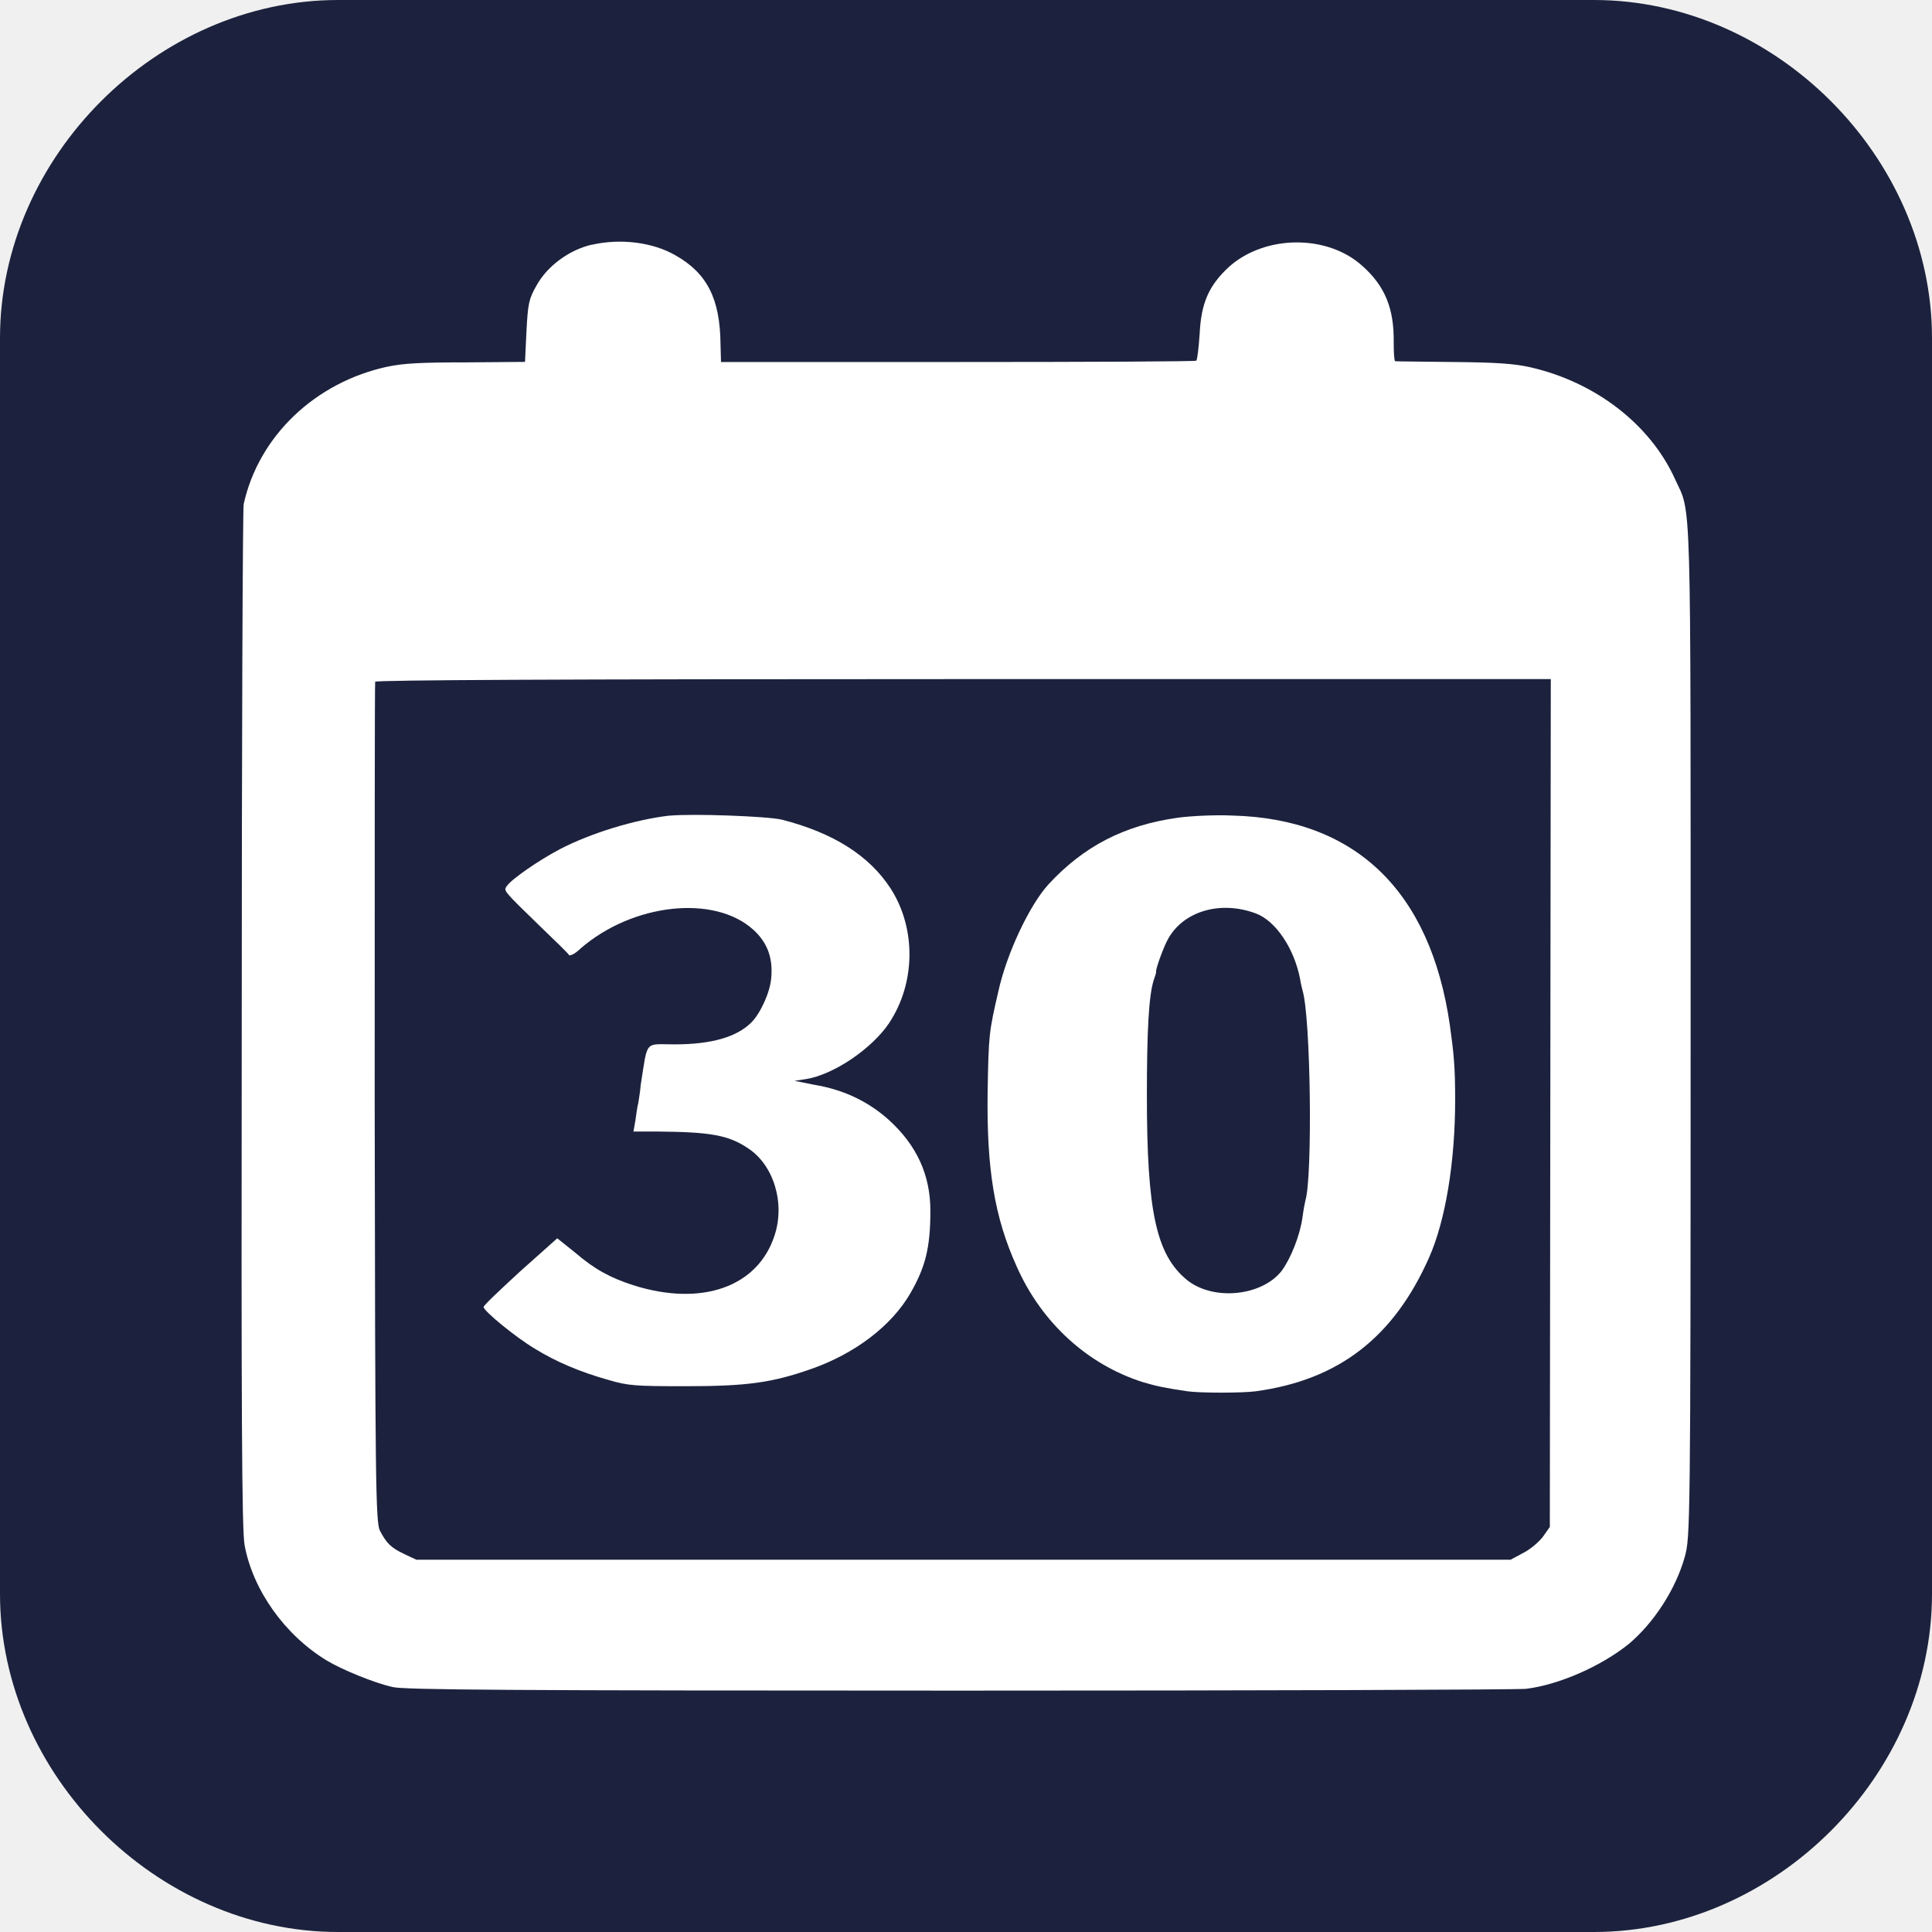
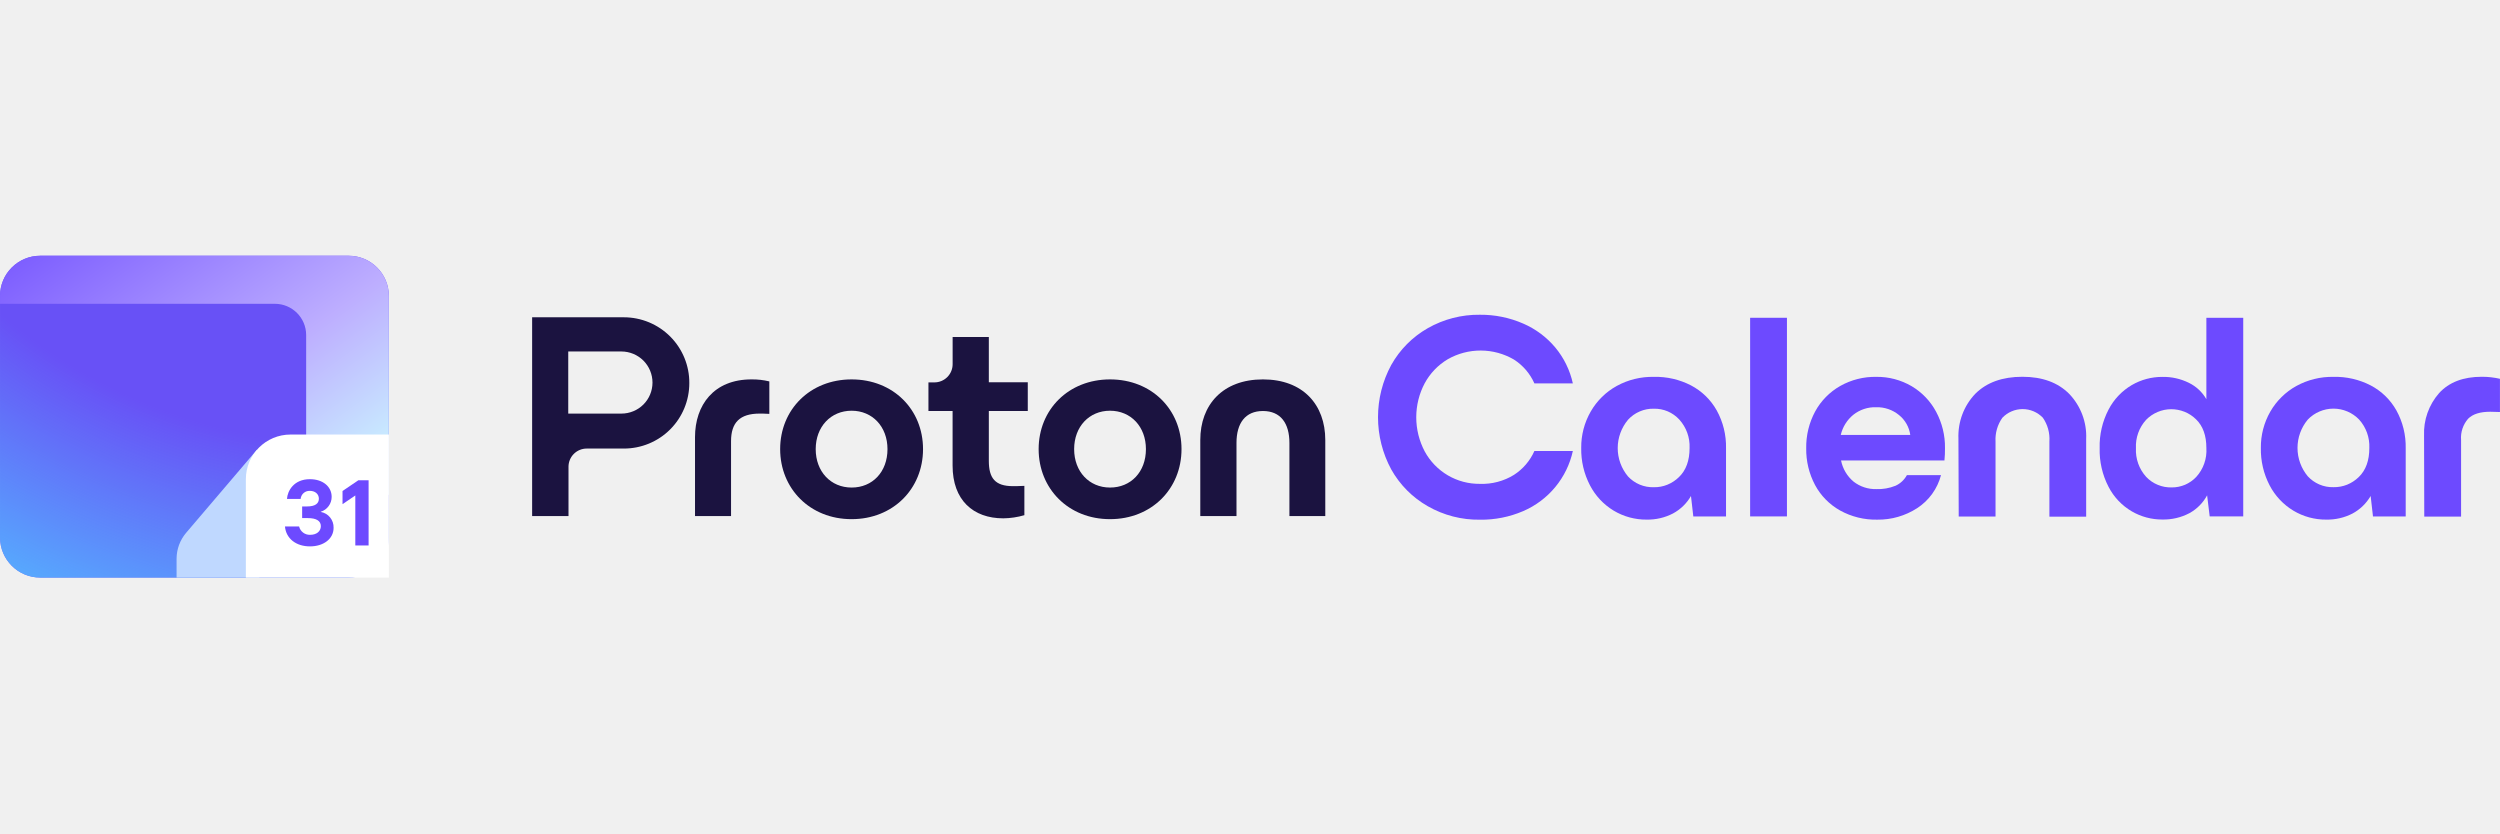
- <svg xmlns="http://www.w3.org/2000/svg" width="128" height="128" version="1.1" viewBox="0 0 5.12 5.12">
-   <g transform="scale(.32)">
-     <path d="m2.8 0h10.4c1.5 0 2.8 1.3 2.8 2.8v10.4c0 1.5-1.3 2.8-2.8 2.8h-10.4c-1.5 0-2.8-1.3-2.8-2.8v-10.4c0-1.5 1.3-2.8 2.8-2.8z" fill="#1c223d" />
-     <g fill="#fff">
-       <path d="m4.902 2.026c-0.189 0.043-0.37 0.178-0.458 0.337-0.064 0.112-0.072 0.149-0.084 0.38l-0.012 0.254-0.482 0.004c-0.374 0-0.522 0.007-0.659 0.036-0.599 0.13-1.065 0.576-1.189 1.138-0.008 0.04-0.016 1.964-0.016 4.272-0.004 3.206 0 4.235 0.024 4.351 0.068 0.37 0.333 0.743 0.679 0.953 0.125 0.076 0.398 0.188 0.55 0.221 0.104 0.022 0.92 0.029 4.688 0.029 2.511 0 4.623-0.007 4.696-0.015 0.269-0.033 0.619-0.185 0.852-0.373 0.205-0.174 0.386-0.449 0.462-0.721 0.044-0.159 0.048-0.25 0.048-4.359 0-4.569 8e-3 -4.264-0.129-4.565-0.205-0.453-0.659-0.804-1.201-0.927-0.129-0.029-0.277-0.04-0.635-0.043-0.261-0.004-0.478-0.004-0.482-0.007-8e-3 -0.004-0.012-0.072-0.012-0.156 4e-3 -0.279-0.072-0.467-0.261-0.634-0.289-0.261-0.803-0.257-1.101 0.007-0.169 0.156-0.233 0.301-0.245 0.558-0.008 0.116-0.02 0.217-0.028 0.221-0.012 0.007-0.9 0.011-1.98 0.011h-1.956l-0.004-0.149c-0.004-0.377-0.112-0.587-0.374-0.735-0.189-0.109-0.458-0.141-0.691-0.087zm7.937 7.108-4e-3 3.511-0.056 0.08c-0.032 0.043-0.104 0.105-0.161 0.134l-0.108 0.058h-9.062l-0.1-0.047c-0.112-0.054-0.145-0.087-0.201-0.192-0.036-0.069-0.04-0.38-0.044-3.543 0-1.906 0-3.474 0.004-3.489 0.008-0.014 1.466-0.022 4.872-0.022h4.864z" />
-       <path d="m5.548 6.754c-0.289 0.033-0.655 0.145-0.912 0.279-0.173 0.091-0.398 0.246-0.438 0.304-0.028 0.04-0.04 0.029 0.285 0.344 0.121 0.116 0.225 0.217 0.229 0.228 0.008 0.011 0.052-0.011 0.096-0.054 0.43-0.373 1.105-0.449 1.43-0.156 0.112 0.101 0.165 0.228 0.149 0.399-0.008 0.116-0.088 0.293-0.165 0.37-0.121 0.12-0.329 0.181-0.635 0.181-0.253 0-0.221-0.043-0.281 0.337-0.004 0.054-0.016 0.12-0.02 0.149-0.008 0.025-0.016 0.091-0.024 0.145l-0.016 0.091h0.209c0.426 0.004 0.578 0.029 0.739 0.138 0.213 0.138 0.309 0.453 0.221 0.721-0.137 0.427-0.603 0.594-1.173 0.413-0.189-0.062-0.317-0.13-0.482-0.272l-0.145-0.116-0.305 0.272c-0.165 0.152-0.305 0.283-0.305 0.297 0 0.033 0.265 0.25 0.422 0.344 0.177 0.109 0.37 0.192 0.615 0.261 0.161 0.047 0.217 0.051 0.635 0.051 0.51 0 0.715-0.029 1.036-0.141 0.366-0.127 0.671-0.359 0.827-0.63 0.125-0.217 0.165-0.38 0.165-0.681 0-0.297-0.112-0.543-0.345-0.754-0.169-0.152-0.374-0.25-0.615-0.29l-0.165-0.033 0.092-0.014c0.233-0.036 0.55-0.254 0.691-0.464 0.221-0.333 0.225-0.786 0.012-1.116-0.177-0.272-0.474-0.46-0.9-0.569-0.125-0.029-0.747-0.051-0.928-0.033z" />
-       <path d="m9.754 6.772c-0.442 0.062-0.779 0.235-1.073 0.554-0.157 0.174-0.345 0.572-0.414 0.888-0.076 0.33-0.08 0.351-0.088 0.837-0.008 0.63 0.056 1.029 0.241 1.438 0.205 0.464 0.586 0.812 1.044 0.957 0.112 0.033 0.173 0.047 0.37 0.076 0.1 0.015 0.454 0.015 0.566 0 0.687-0.094 1.141-0.446 1.434-1.105 0.137-0.308 0.217-0.793 0.217-1.312 0-0.275-0.012-0.384-0.044-0.616-0.161-1.112-0.783-1.71-1.804-1.735-0.145-0.007-0.345 0.004-0.45 0.018zm0.647 0.793c0.165 0.062 0.317 0.29 0.366 0.543 4e-3 0.033 0.016 0.076 0.02 0.094 0.068 0.221 0.084 1.54 0.024 1.739-0.004 0.015-0.016 0.076-0.024 0.138-0.02 0.149-0.096 0.341-0.173 0.446-0.165 0.21-0.566 0.25-0.783 0.076-0.257-0.21-0.333-0.569-0.333-1.529 0-0.54 0.016-0.826 0.056-0.953 0.012-0.036 0.024-0.069 0.02-0.072-0.004-0.022 0.064-0.21 0.1-0.272 0.129-0.232 0.438-0.319 0.727-0.21z" />
+ <svg xmlns="http://www.w3.org/2000/svg" xmlns:xlink="http://www.w3.org/1999/xlink" width="384" height="128" version="1.1" viewBox="0 0 101.6 33.867">
+   <defs>
+     <clipPath id="SVGID_00000105420603307973847840000001962748725144359566_">
+       <use xlink:href="#SVGID_1_" />
+     </clipPath>
+     <radialGradient id="SVGID_00000039113882568430525240000007636065366738306982_" cx="2743.7" cy="787.58" r="1" gradientTransform="matrix(-472.9 1270.2 1692.6 630.18 -34896 -3981694)" gradientUnits="userSpaceOnUse">
+       <stop stop-color="#54B7FF" stop-opacity="0" offset=".556" />
+       <stop stop-color="#54B7FF" offset=".994" />
+     </radialGradient>
+     <linearGradient id="SVGID_00000176725197834726512400000003066602754912228770_" x1="796.82" x2="203.77" y1="249.42" y2="1067.3" gradientTransform="matrix(1,0,0,-1,0,786)" gradientUnits="userSpaceOnUse">
+       <stop stop-color="#C8E8FF" offset="0" />
+       <stop stop-color="#BDAEFF" offset=".307" />
+       <stop stop-color="#6D4AFF" offset="1" />
+     </linearGradient>
+     <rect id="SVGID_1_" width="6098" height="785" />
+   </defs>
+   <g transform="matrix(.016661 0 0 .016661 -.00039517 10.394)">
+     <clipPath>
+       <use xlink:href="#SVGID_1_" />
+     </clipPath>
+     <g clip-path="url(#SVGID_00000105420603307973847840000001962748725144359566_)">
+       <g fill="#6d4aff">
+         <path class="st1" d="m3482.8 611c-37.3-21.2-68.2-52.3-89.2-89.8-21.2-39.1-32.3-82.9-32.3-127.4s11.1-88.3 32.3-127.4c21-37.5 51.8-68.5 89.2-89.8 38.7-22 82.6-33.3 127.1-32.7 36.3-0.3 72.3 7 105.5 21.5 30.4 13.1 57.3 33.2 78.5 58.6 21 25.3 35.6 55.3 42.7 87.4h-93.8c-10.6-23.9-27.9-44.1-49.9-58.2-24.5-14.3-52.3-21.9-80.7-22s-56.3 7.2-80.9 21.3c-23.6 14.1-43 34.3-56.1 58.5-13.6 25.6-20.6 54.1-20.6 83.1s7.1 57.5 20.6 83.1c13.1 24.2 32.6 44.4 56.4 58.4s50.9 21.1 78.5 20.8c29.2 1 58-6.6 82.8-21.9 22-14.2 39.3-34.4 49.9-58.3h93.8c-7.1 32.3-21.8 62.5-42.9 88s-47.9 45.6-78.3 58.7c-33.3 14.3-69.3 21.5-105.5 20.9-44.5 0.7-88.4-10.7-127.1-32.8z" />
+         <path class="st1" d="m4124.7 316.2c26.4 13.8 48.2 35 62.8 61 15.6 28.2 23.4 60.1 22.7 92.4v166.3h-79.8l-5.7-49.9c-10.4 18.1-25.6 32.8-44 42.7-19.7 10.2-41.7 15.3-63.9 14.9-28.4 0.3-56.3-7.3-80.7-21.9-24.6-14.9-44.6-36.3-57.8-61.8-14.6-28.1-21.9-59.3-21.3-91-0.4-31.1 7.6-61.8 23.1-88.8 15.1-26.3 37-47.9 63.5-62.5 27.7-15.2 58.9-22.8 90.5-22.2 31.5-0.8 62.6 6.4 90.6 20.8zm-29.3 223.7c17.3-16.6 25.9-40.2 25.9-71 1.1-25.5-7.9-50.3-24.9-69.2-7.9-8.6-17.6-15.5-28.3-20.1-10.8-4.6-22.4-6.8-34.1-6.5-11.8-0.3-23.5 2-34.4 6.7-10.8 4.6-20.6 11.6-28.5 20.3-16.2 19.4-25.1 43.9-25.1 69.1s8.9 49.7 25.1 69.1c8 8.6 17.8 15.4 28.7 20 10.9 4.5 22.6 6.7 34.4 6.3 11.3 0.2 22.6-1.9 33.1-6.2s20.1-10.6 28.1-18.5z" />
+         <path class="st1" d="m4358.7 635.8h-89.7v-484.5h89.8v484.5z" />
+         <path class="st1" d="m4743 499.4h-252.2c4 20.2 14.8 38.4 30.6 51.6 15.8 12.3 35.4 18.7 55.4 18.2 16 0.6 32-2.2 46.9-8.2 11.8-5.4 21.5-14.5 27.7-25.9h83.2c-8.7 33.2-29.4 61.9-58.2 80.6-29 18.7-62.8 28.5-97.3 28-31.6 0.7-62.9-7-90.6-22.3-25.9-14.5-47.1-36-61.1-62.1-14.7-27.6-22.1-58.5-21.6-89.8-0.5-31.3 7-62.2 21.9-89.8 14.2-26 35.4-47.5 61.1-62.1 26.9-15.1 57.2-22.8 88.1-22.2 30.2-0.4 59.9 7.5 86 22.7 25.3 15 46 36.6 59.8 62.5 14.6 27.3 22.1 57.8 21.6 88.8 0.1 9.9-0.3 20-1.3 30zm-222.3-111.5c-15.3 12.5-26.1 29.8-30.6 49.1h169.5c-2.6-19-12.4-36.3-27.4-48.4-15.7-12.9-35.5-19.7-55.8-19.1-20.1-0.7-39.9 5.9-55.7 18.4z" />
+         <path class="st1" d="m4777.1 446.1c-0.8-20.1 2.4-40.2 9.5-59.1s18-36.1 31.9-50.6c27.7-27.5 65.9-41.2 114.6-41.2s86.8 14 114.4 41.9c13.9 14.6 24.7 31.8 31.8 50.7s10.3 38.9 9.4 59.1v189.5h-89.7v-183.2c1.4-20.7-4.2-41.2-16-58.2-6.4-6.6-14.1-11.9-22.5-15.5-8.5-3.6-17.6-5.5-26.8-5.5s-18.3 1.9-26.8 5.5-16.1 8.9-22.5 15.5c-12.1 17-18 37.7-16.8 58.5v182.6h-89.8z" />
+         <path class="st1" d="m5382 151.3h89.8v484.5h-81.8l-6.3-51.4c-9.8 18.3-24.8 33.4-43 43.4-20.4 10.8-43.3 16.1-66.4 15.6-26.1 0.1-51.8-6.8-74.3-19.9-24.2-14.2-43.9-34.9-56.7-59.8-15.1-29.1-22.6-61.6-21.7-94.4-0.9-32.7 6.6-65.1 21.7-94.1 12.9-24.9 32.6-45.6 56.7-59.8 22.6-13.1 48.2-20 74.3-19.9 22.4-0.5 44.5 4.4 64.6 14.3 18 8.7 33 22.7 43 40.1v-198.6zm-24.9 388.3c8.7-9.5 15.4-20.7 19.6-32.8 4.3-12.1 6-25 5.2-37.9 0-30.3-8.4-53.6-25.1-69.8-8.1-8-17.6-14.3-28.1-18.5s-21.7-6.4-33.1-6.3c-11.3 0.1-22.5 2.4-32.9 6.9-10.4 4.4-19.9 10.9-27.8 19-8.5 9.3-15.1 20.3-19.3 32.1-4.3 11.9-6.1 24.5-5.5 37.1-1.3 25.6 7.6 50.7 24.8 69.8 8 8.5 17.7 15.2 28.5 19.6 10.8 4.5 22.4 6.6 34 6.3 11.2 0.1 22.2-2.2 32.5-6.5 10.3-4.5 19.6-10.9 27.2-19z" />
+         <path class="st1" d="m5782.6 316.2c26.4 13.8 48.2 35 62.8 61 15.6 28.2 23.4 60.1 22.7 92.4v166.3h-79.8l-5.7-49.9c-10.5 18-25.7 32.8-44.1 42.7-19.7 10.2-41.7 15.3-63.9 14.9-28.4 0.3-56.3-7.3-80.6-21.9-24.6-14.9-44.7-36.3-57.9-61.8-14.6-28.1-21.9-59.3-21.3-91-0.4-31.1 7.6-61.8 23.1-88.8 15.1-26.2 37-47.8 63.4-62.4 27.8-15.2 59-22.9 90.7-22.3 31.5-0.8 62.6 6.4 90.6 20.8zm-29.1 223.7c17.3-16.6 25.9-40.2 25.9-71 1.1-25.4-7.8-50.3-24.8-69.2-8.1-8.5-17.8-15.2-28.6-19.8s-22.4-7-34.1-7-23.3 2.4-34.1 7-20.5 11.3-28.6 19.8c-16.2 19.4-25 43.9-25 69.1 0 25.3 8.9 49.7 25 69.1 8 8.7 17.7 15.5 28.5 20.1s22.5 6.8 34.3 6.5c11.4 0.2 22.7-1.9 33.2-6.1 10.6-4.3 20.2-10.6 28.3-18.5z" />
+         <path class="st1" d="m5912.9 439c-1.6-38.1 11.5-75.2 36.6-103.9 24.3-26.6 59-39.9 104-39.9 15.1-0.1 30.1 1.6 44.8 5v81c-7.1 0-15.2-0.7-24.1-0.7-24.6 0-42.6 5.7-53.9 17.1-6.2 7.1-10.8 15.3-13.8 24.2-2.9 8.9-4.1 18.3-3.3 27.6v186.8h-89.8z" />
+       </g>
+       <g fill="#1b1340">
+         <path class="st2" d="m1521.8 150.1h-223.8v484.8h88.7v-120.3c0-11.7 4.7-23 13-31.3s19.6-13 31.3-13h90.9c42.3 0 82.9-16.8 112.8-46.7s46.7-70.5 46.7-112.8c0.2-21-3.9-41.9-11.8-61.4-8-19.5-19.7-37.2-34.5-52.1s-32.5-26.8-51.9-34.9c-19.5-8.1-40.4-12.3-61.4-12.3zm69.8 159.6c-0.1 20-8.1 39.2-22.3 53.3s-33.5 22-53.5 22h-129.7v-151.5h129.7c9.9 0 19.8 2 29 5.8s17.5 9.4 24.6 16.4c7 7 12.6 15.4 16.4 24.6s5.8 19 5.8 29z" />
+         <path class="st2" d="m1695.3 634.9v-192.3c0-78.5 45.9-141 137.5-141 14.8-0.2 29.5 1.4 43.8 4.9v79.2c-10.5-0.7-20-0.7-23.6-0.7-48.6 0-69.8 22.1-69.8 67.3v182.6z" />
+         <path class="st2" d="m1903 471.7c0-96.5 72.9-170.1 174.3-170.1s174.2 73.4 174.2 170.1-72.9 170.8-174.2 170.8c-101.3 0.1-174.3-74.2-174.3-170.8zm261.8 0c0-54.9-36.8-93.7-87.5-93.7s-87.6 38.9-87.6 93.7c0 54.9 36.8 93.7 87.6 93.7 50.8 0.1 87.5-38.1 87.5-93.7z" />
+         <path class="st2" d="m2507 378.7h-95v121.5c0 42.4 15.3 61.8 58.9 61.8 4.2 0 14.7 0 27.8-0.7v71.5c-16.7 4.9-34 7.5-51.4 7.7-73.6 0-123.7-44.5-123.7-128.5v-133.3h-58.9v-69.8h14.7c11.7 0 23-4.7 31.3-13s13-19.6 13-31.3v-66.4h88.3v110.4h95z" />
+         <path class="st2" d="m2533.5 471.7c0-96.5 72.9-170.1 174.2-170.1s174.3 73.4 174.3 170.1-72.9 170.8-174.3 170.8c-101.4 0.1-174.2-74.2-174.2-170.8zm261.7 0c0-54.9-36.8-93.7-87.6-93.7s-87.5 38.9-87.5 93.7c0 54.9 36.8 93.7 87.5 93.7 50.8 0.1 87.6-38.1 87.6-93.7z" />
+         <path class="st2" d="m2927.8 634.9v-185.4c0-86.1 54.8-147.9 152.8-147.9 97.9 0 152.1 61.8 152.1 147.9v185.4h-87.5v-178.4c0-48-21.5-77.8-64.6-77.8s-64.5 29.9-64.5 77.8v178.4z" />
+       </g>
+       <path class="st3" d="m0 98.1c0-54.2 43.9-98.1 98.1-98.1h752.3c54.2 0 98.1 43.9 98.1 98.1v588.8c0 54.2-43.9 98.1-98.1 98.1h-752.3c-54.2 0-98.1-43.9-98.1-98.1z" fill="#6851f6" />
+       <path d="m0 98.1c0-54.2 43.9-98.1 98.1-98.1h752.3c54.2 0 98.1 43.9 98.1 98.1v588.8c0 54.2-43.9 98.1-98.1 98.1h-752.3c-54.2 0-98.1-43.9-98.1-98.1z" fill="url(#SVGID_00000039113882568430525240000007636065366738306982_)" />
+       <path class="st5" d="m430.7 739.3c0-23.3 8.3-45.9 23.4-63.6l172.8-202.8 5.5 312.1h-201.7z" fill="#bfd8ff" />
+       <path d="m98.1 0c-54.2 0-98.1 43.9-98.1 98.1v19.1h670.5c42.2 0 76.3 34.2 76.3 76.3v389.8h201.7v-485.2c0-54.2-43.9-98.1-98.1-98.1z" clip-rule="evenodd" fill="url(#SVGID_00000176725197834726512400000003066602754912228770_)" fill-rule="evenodd" />
+       <path class="st7" d="m599.7 545.1c0-60.2 48.8-109 109-109h239.9v348.9h-348.9z" fill="#fff" />
+       <path class="st1" d="m695.1 660.4h34.5c1.4 6 4.9 11.3 9.9 15 4.9 3.7 11 5.6 17.2 5.3 15.6 0 25.9-8.6 25.9-21.2s-10.7-19.6-31.9-19.6h-13.7v-28.4h11.9c20.5 0 28.9-7.5 28.9-18.9 0-11.3-9.1-19.1-21.7-19.1-5.6-0.3-11.2 1.5-15.4 5.2-4.3 3.7-6.9 8.9-7.4 14.5h-33.3c1.2-19.8 16.8-48.2 55.9-48.2 31.4 0 53.1 17.9 53.1 43.1 0 8.1-2.5 16-7.3 22.5s-11.5 11.4-19.2 13.8v0.5c9 1.6 17.1 6.4 22.8 13.5s8.7 16 8.4 25.2c0 27.3-25 45.3-57.3 45.3-34.3 0.2-58.8-19.3-61.3-48.5z" fill="#6d4aff" />
+       <path class="st1" d="m874 547.7h25.1v158.9h-32.4v-121.9l-31.2 21.2v-32.1z" fill="#6d4aff" />
    </g>
  </g>
</svg>
